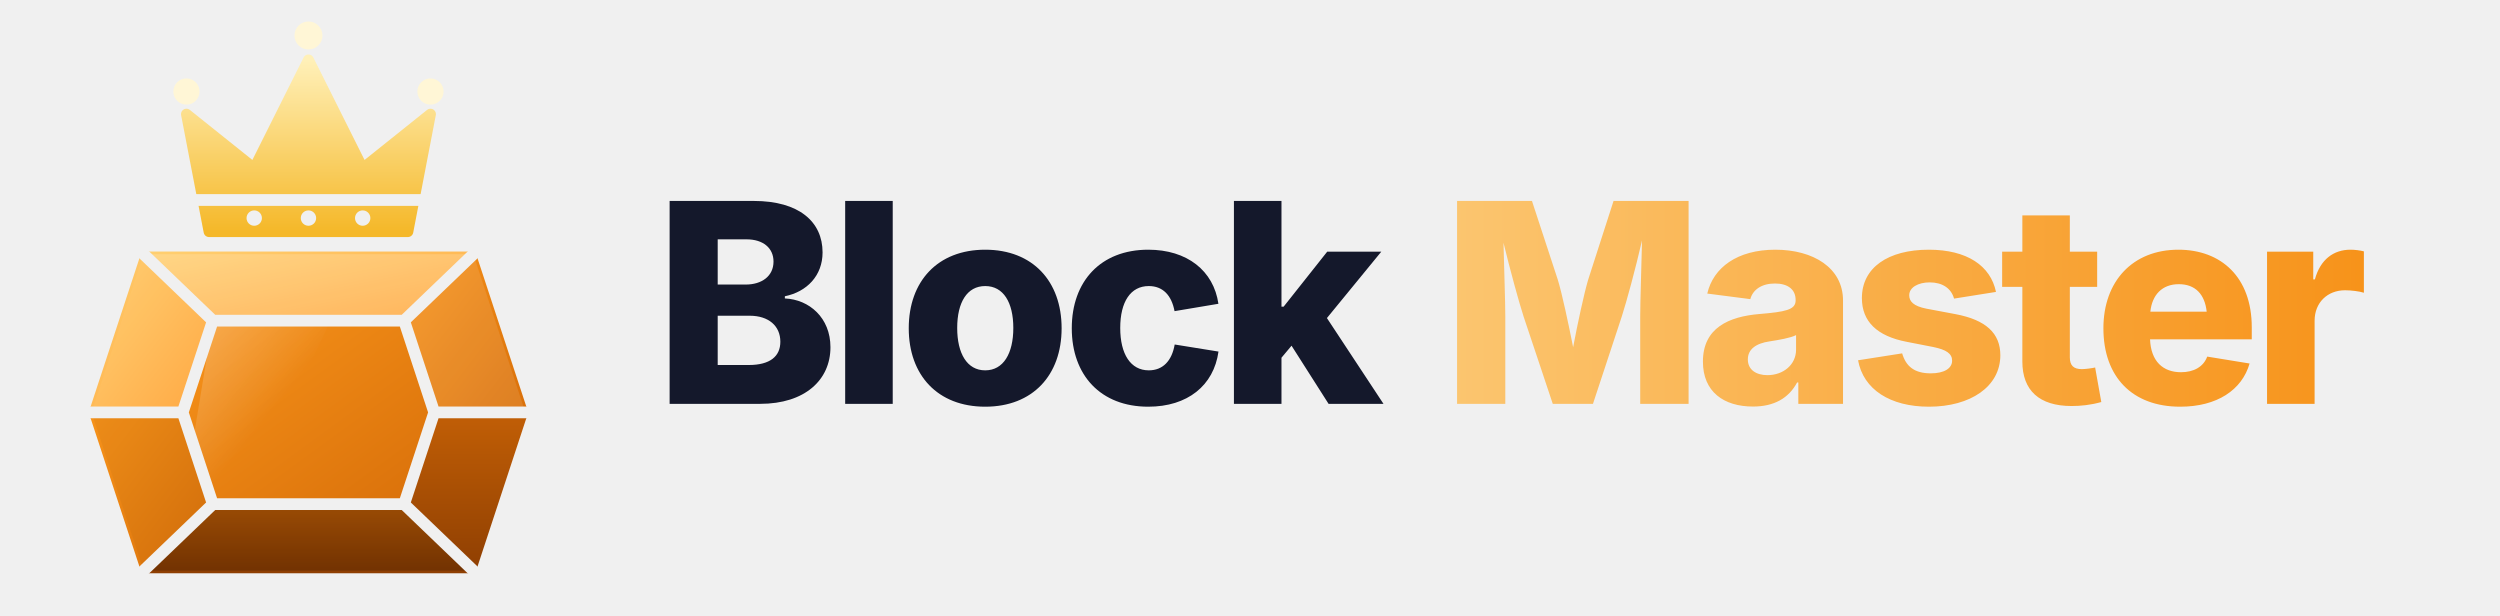
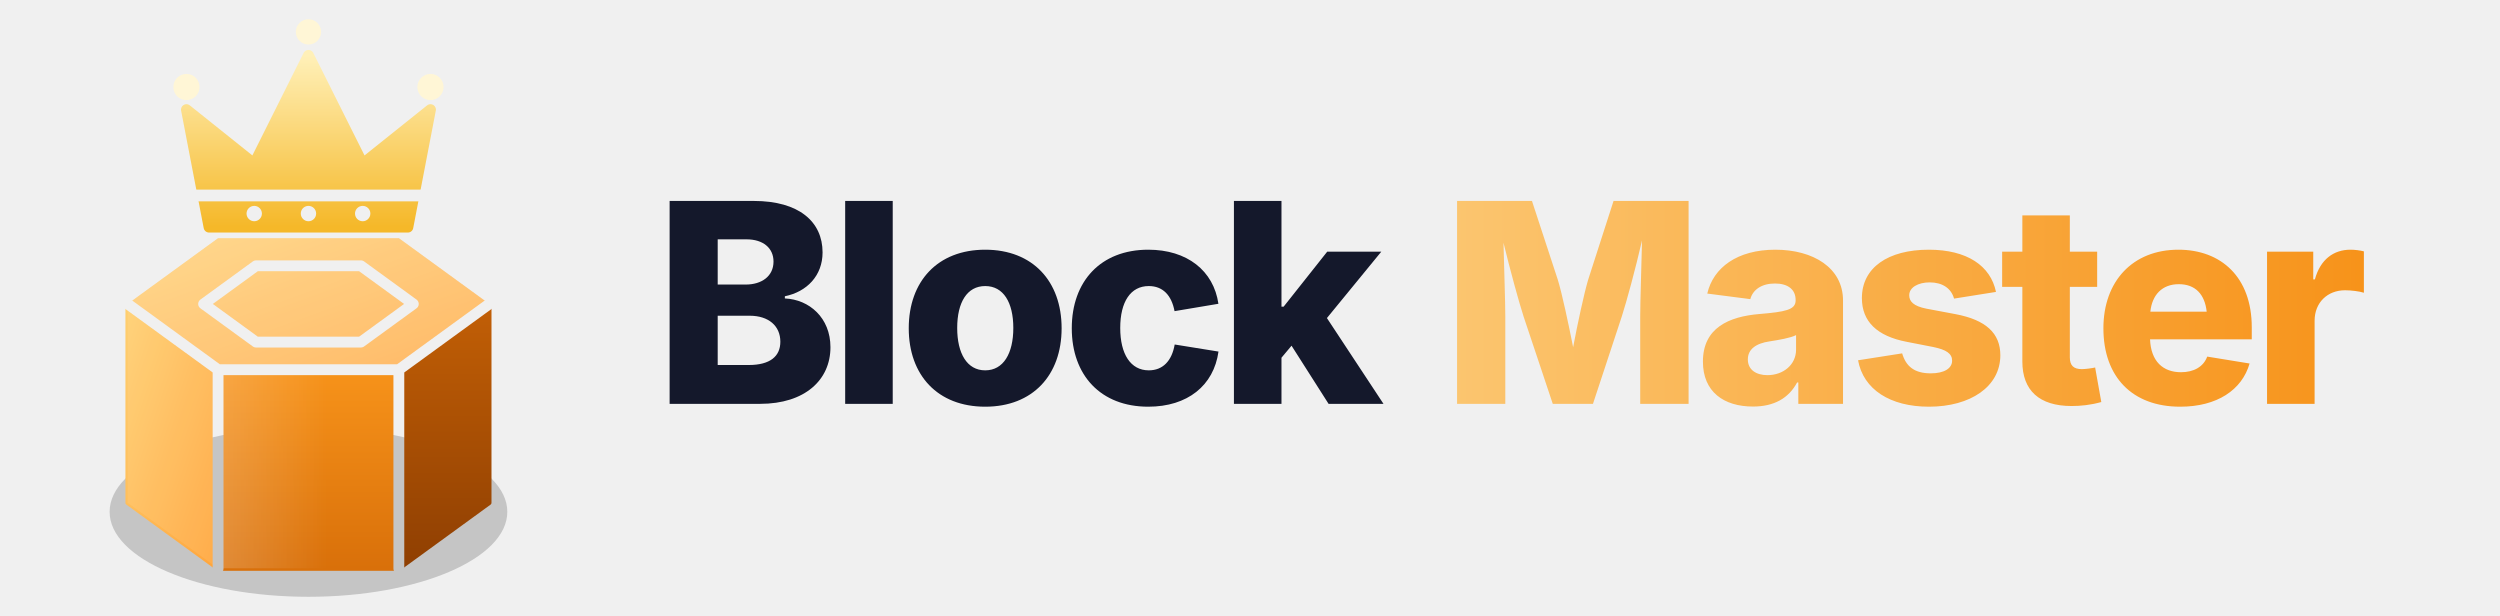
<svg xmlns="http://www.w3.org/2000/svg" viewBox="0 0 520 128" width="520" height="128" role="img" aria-label="Block Master">
  <defs>
    <linearGradient id="wm" x1="0" y1="0" x2="1" y2="0">
      <stop offset="0" stop-color="#fff0b8" />
      <stop offset="1" stop-color="#f7931a" />
    </linearGradient>
  </defs>
  <g transform="translate(4 4) scale(0.94)">
    <defs>
      <linearGradient id="wm-default-top" x1="0" y1="0" x2="1" y2="1">
        <stop offset="0" stop-color="#ffcf70" />
        <stop offset="1" stop-color="#ffa43a" />
      </linearGradient>
-       <linearGradient id="wm-default-left" x1="0" y1="0" x2="1" y2="1">
+       <linearGradient id="wm-default-left" x1="0" y1="0" x2="0" y2="1">
        <stop offset="0" stop-color="#f7931a" />
        <stop offset="1" stop-color="#d9700a" />
      </linearGradient>
      <linearGradient id="wm-default-right" x1="0" y1="0" x2="0" y2="1">
        <stop offset="0" stop-color="#c25f06" />
        <stop offset="1" stop-color="#8f3f02" />
      </linearGradient>
      <linearGradient id="wm-default-crown" x1="0" y1="0" x2="0" y2="1">
        <stop offset="0" stop-color="#fff0b8" />
        <stop offset="1" stop-color="#f5b829" />
      </linearGradient>
-       <linearGradient id="wm-default-table" x1="0" y1="0" x2="1" y2="1">
-         <stop offset="0" stop-color="#f7931a" />
-         <stop offset="1" stop-color="#d9700a" />
+       <linearGradient id="wm-default-lid" x1="0" y1="0" x2="1" y2="1">
+         <stop offset="0" stop-color="#ffcf70" />
+         <stop offset="1" stop-color="#ffa43a" />
      </linearGradient>
-       <linearGradient id="wm-default-sheen" x1="0" y1="0" x2="1" y2="1">
-         <stop offset="0" stop-color="#ffffff" stop-opacity="0.5" />
-         <stop offset="0.55" stop-color="#ffffff" stop-opacity="0" />
+       <linearGradient id="wm-default-sheen" x1="0" y1="0" x2="1" y2="0">
+         <stop offset="0" stop-color="#ffffff" stop-opacity="0.32" />
+         <stop offset="0.6" stop-color="#ffffff" stop-opacity="0" />
      </linearGradient>
-       <clipPath id="wm-default-tablec">
-         <path d="M42.84,66.7 L85.16,66.7 L91.84,87 L85.16,107.3 L42.84,107.3 L36.16,87 Z" />
+       <clipPath id="wm-default-frontc">
+         <path d="M84,77.55 L44,77.55 L44,121.55 L84,121.55 Z" />
      </clipPath>
-       <clipPath id="wm-default-gemc">
-         <path d="M27.52,52 L100.48,52 L112,87 L100.48,122 L27.52,122 L16,87 Z" />
+       <clipPath id="wm-default-lidc">
+         <path d="M104,63 L84,77.55 L44,77.55 L24,63 L44,48.45 L84,48.45 Z" />
      </clipPath>
      <mask id="wm-default-gem" maskUnits="userSpaceOnUse" x="0" y="0" width="128" height="128">
        <rect width="128" height="128" fill="white" />
-         <path d="M27.52,52 L42.84,66.7 M100.48,52 L85.16,66.7 M112,87 L91.84,87 M100.48,122 L85.16,107.3 M27.52,122 L42.84,107.3 M16,87 L36.16,87 M42.84,66.7 L85.16,66.7 L91.84,87 L85.16,107.3 L42.84,107.3 L36.16,87 Z" stroke="black" stroke-width="2.6" stroke-linecap="round" stroke-linejoin="round" fill="none" />
-         <g clip-path="url(#wm-default-tablec)" />
+         <path d="M104,63 L84,77.55 L44,77.55 L24,63 M84,77.55 L84,121.55 M44,77.55 L44,121.55 M87.2,63 L75.6,71.44 L52.4,71.44 L40.8,63 L52.4,54.56 L75.6,54.56 Z" stroke="black" stroke-width="2.4" stroke-linecap="round" stroke-linejoin="round" fill="none" />
+         <g clip-path="url(#wm-default-frontc)" />
      </mask>
      <mask id="wm-default-crownm" maskUnits="userSpaceOnUse" x="0" y="0" width="128" height="128">
        <rect width="128" height="128" fill="white" />
-         <path d="M38,40 L90,40" stroke="black" stroke-width="2.6" />
-         <circle cx="52" cy="44" r="1.7" fill="black" />
-         <circle cx="64" cy="44" r="1.7" fill="black" />
-         <circle cx="76" cy="44" r="1.7" fill="black" />
+         <path d="M38,39 L90,39" stroke="black" stroke-width="2.6" />
+         <circle cx="52" cy="43" r="1.7" fill="black" />
+         <circle cx="64" cy="43" r="1.7" fill="black" />
+         <circle cx="76" cy="43" r="1.7" fill="black" />
      </mask>
    </defs>
+     <ellipse cx="64" cy="109" rx="44" ry="18.8" fill="#000000" opacity="0.18" />
    <g mask="url(#wm-default-gem)" stroke-linejoin="round">
-       <path d="M27.52,52 L100.48,52 L85.16,66.7 L42.84,66.7 Z" fill="url(#wm-default-top)" stroke="url(#wm-default-top)" stroke-width="1.2" />
-       <path d="M27.52,52 L100.48,52 L85.16,66.7 L42.84,66.7 Z" fill="#ffffff" opacity="0.16" />
-       <path d="M16,87 L27.52,52 L42.84,66.7 L36.16,87 Z" fill="url(#wm-default-top)" stroke="url(#wm-default-top)" stroke-width="1.2" />
-       <path d="M16,87 L27.52,52 L42.84,66.7 L36.16,87 Z" fill="#ffffff" opacity="0.04" />
-       <path d="M100.48,52 L112,87 L91.84,87 L85.16,66.7 Z" fill="url(#wm-default-left)" stroke="url(#wm-default-left)" stroke-width="1.2" />
-       <path d="M100.48,52 L112,87 L91.84,87 L85.16,66.7 Z" fill="#ffffff" opacity="0.1" />
-       <path d="M27.52,122 L16,87 L36.16,87 L42.84,107.3 Z" fill="url(#wm-default-left)" stroke="url(#wm-default-left)" stroke-width="1.2" />
-       <path d="M27.52,122 L16,87 L36.16,87 L42.84,107.3 Z" fill="#000000" opacity="0.04" />
-       <path d="M112,87 L100.48,122 L85.16,107.3 L91.84,87 Z" fill="url(#wm-default-right)" stroke="url(#wm-default-right)" stroke-width="1.2" />
-       <path d="M100.48,122 L27.52,122 L42.84,107.3 L85.16,107.3 Z" fill="url(#wm-default-right)" stroke="url(#wm-default-right)" stroke-width="1.2" />
-       <path d="M100.48,122 L27.52,122 L42.84,107.3 L85.16,107.3 Z" fill="#000000" opacity="0.2" />
-       <g clip-path="url(#wm-default-gemc)" />
-       <path d="M42.84,66.7 L85.16,66.7 L91.84,87 L85.16,107.3 L42.84,107.3 L36.16,87 Z" fill="url(#wm-default-table)" />
-       <g clip-path="url(#wm-default-tablec)">
-         <path d="M42.84,66.7 L68.84,66.7 L50.16,107.3 L36.16,107.3 Z" fill="url(#wm-default-sheen)" opacity="0.55" />
+       <path d="M104,63 L84,77.55 L84,121.55 L104,107 Z" fill="url(#wm-default-right)" stroke="url(#wm-default-right)" stroke-width="1" />
+       <path d="M84,77.55 L44,77.55 L44,121.55 L84,121.55 Z" fill="url(#wm-default-left)" stroke="url(#wm-default-left)" stroke-width="1" />
+       <path d="M44,77.55 L24,63 L24,107 L44,121.55 Z" fill="url(#wm-default-top)" stroke="url(#wm-default-top)" stroke-width="1" />
+       <path d="M44,77.55 L24,63 L24,107 L44,121.55 Z" fill="#ffffff" opacity="0.08" />
+       <g clip-path="url(#wm-default-frontc)">
+         <path d="M84,77.55 L44,77.55 L44,121.55 L84,121.55 Z" fill="url(#wm-default-sheen)" opacity="0.6" />
      </g>
+       <path d="M104,63 L84,77.55 L44,77.55 L24,63 L44,48.45 L84,48.45 Z" fill="url(#wm-default-lid)" />
+       <path d="M104,63 L84,77.55 L44,77.55 L24,63 L44,48.45 L84,48.45 Z" fill="#ffffff" opacity="0.22" />
+       <g clip-path="url(#wm-default-lidc)" />
    </g>
    <g mask="url(#wm-default-crownm)" stroke-linejoin="round">
-       <path d="M42,47 L37,21 L52,33 L64,9 L76,33 L91,21 L86,47 Z" fill="url(#wm-default-crown)" stroke="url(#wm-default-crown)" stroke-width="2.4" />
+       <path d="M42,46 L37,20 L52,32 L64,8 L76,32 L91,20 L86,46 Z" fill="url(#wm-default-crown)" stroke="url(#wm-default-crown)" stroke-width="2.4" />
    </g>
-     <circle cx="37" cy="16" r="2.9" fill="#fff6d6" />
-     <circle cx="64" cy="3.6" r="3.1" fill="#fff6d6" />
-     <circle cx="91" cy="16" r="2.9" fill="#fff6d6" />
+     <circle cx="37" cy="15" r="2.9" fill="#fff6d6" />
+     <circle cx="64" cy="2.8" r="2.8" fill="#fff6d6" />
+     <circle cx="91" cy="15" r="2.9" fill="#fff6d6" />
  </g>
  <text x="136" y="84" font-family="Inter, 'Inter Tight', 'Segoe UI', Roboto, Helvetica, Arial, sans-serif" font-size="58" font-weight="800" letter-spacing="-2" fill="#14182b">Block<tspan dx="12" fill="url(#wm)">Master</tspan>
  </text>
</svg>
